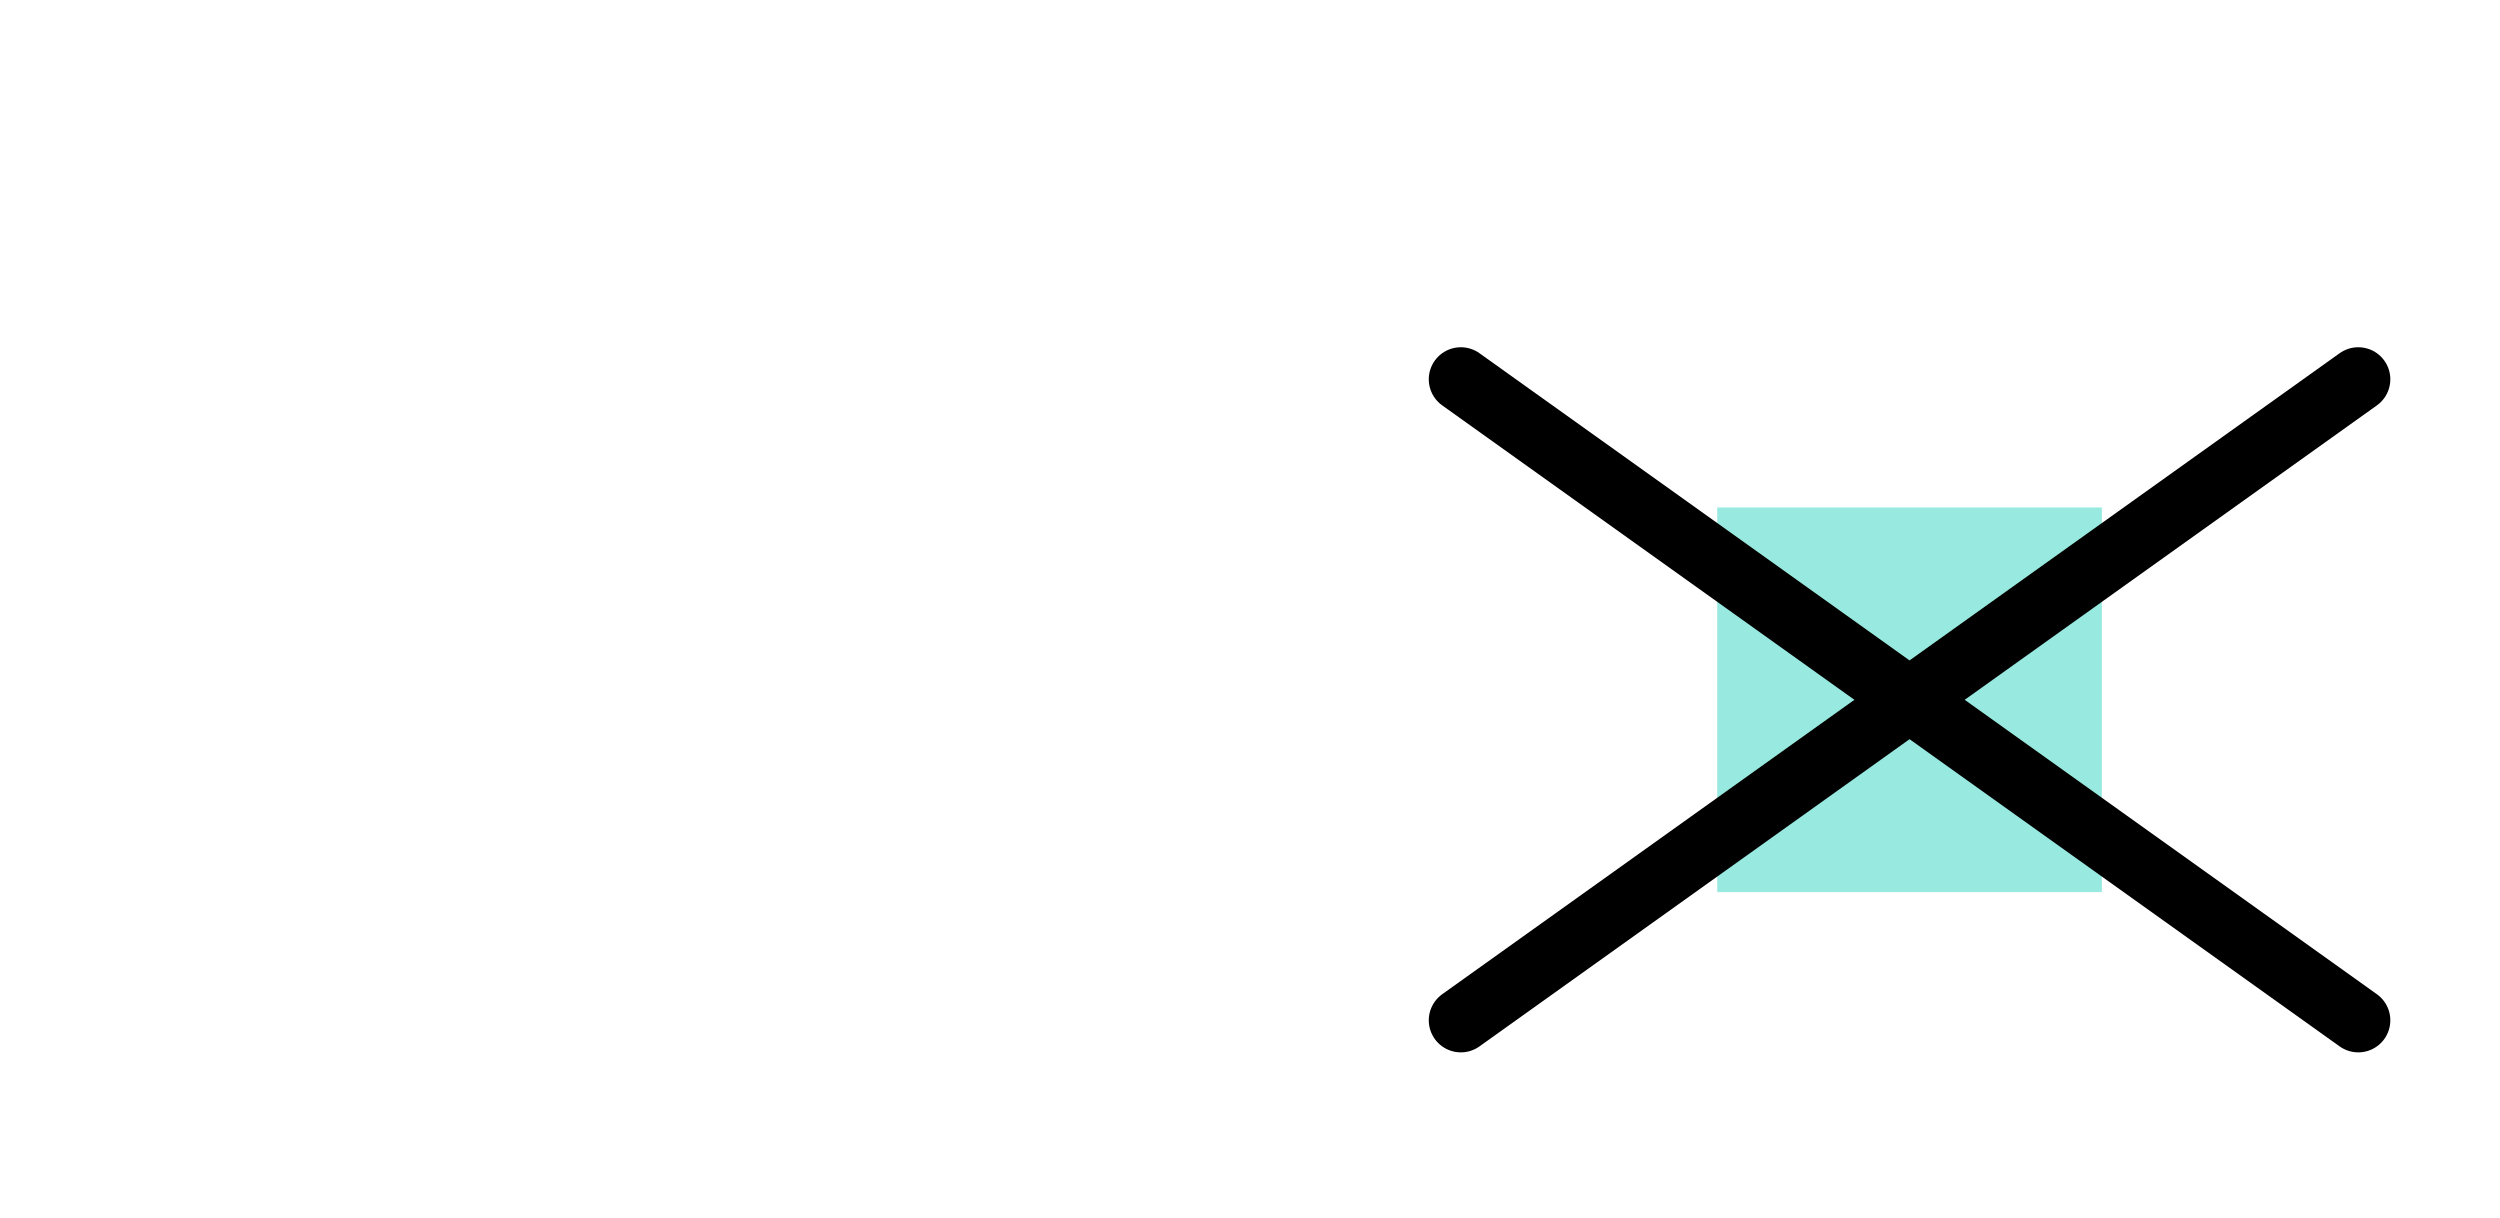
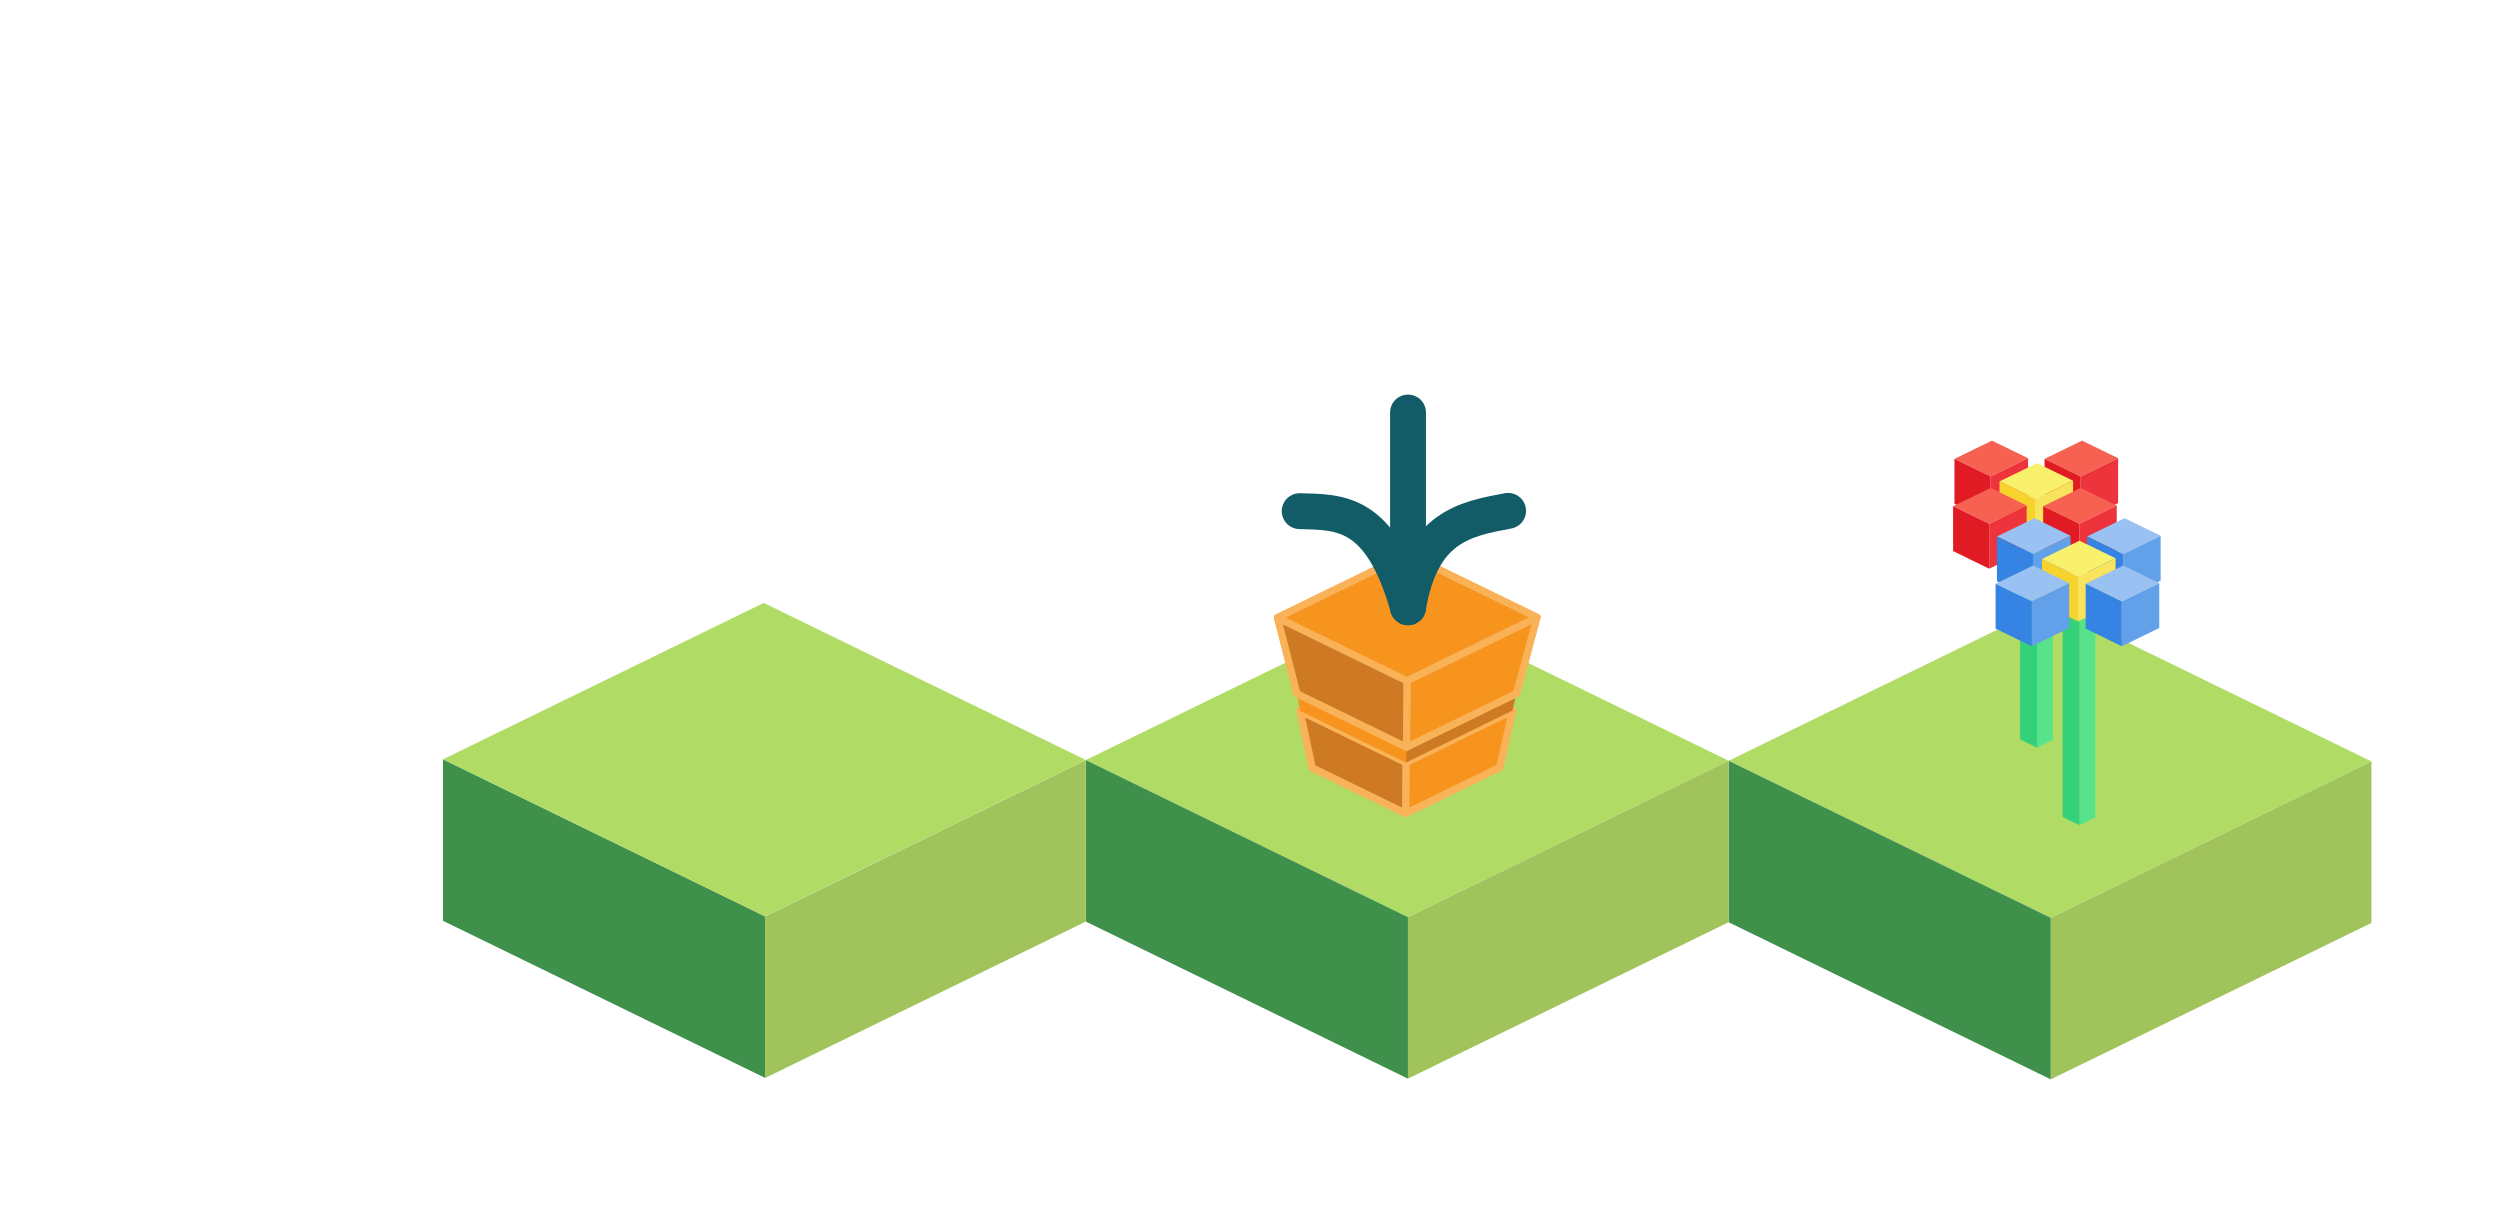
<svg xmlns="http://www.w3.org/2000/svg" width="51.594mm" height="25.135mm" viewBox="0 0 51.594 25.135" version="1.1" id="svg8">
  <defs id="defs2">
    </defs>
  <g id="layer1" transform="translate(169.9948,413.4115)">
-     <g id="g864" transform="translate(1.705207,1.798292)">
-       <g id="g3848" transform="translate(-266.1848,-416.6429)">
-         <g id="g1764" transform="translate(-6.071476)">
-           <rect style="fill:#98eae0;fill-opacity:1;stroke:none;stroke-width:1.323;stop-color:#000000" id="rect1756" width="7.938" height="7.938" x="135.996" y="11.906" />
+     <g id="g1142" transform="translate(4.605202,4.729508)">
+       <g id="g1116" transform="translate(-3.15)">
+         <g id="g1045" transform="translate(-23.29354,0.321949)">
+           <g id="g1715-9" transform="translate(-260.6108,-485.754)">
+             <path d="m 148.129,82.991 6.648,3.242 6.618,-3.228 -6.648,-3.242 z" style="fill:#b0dc66;fill-opacity:1;fill-rule:evenodd;stroke:none;stroke-width:1;stroke-linecap:round;stroke-linejoin:round" id="path1698-2" />
+             <path d="m 154.777,86.233 v 3.333 l 6.618,-3.228 v -3.333 z" style="fill:#a1c35b;fill-opacity:1;fill-rule:evenodd;stroke:none;stroke-width:1;stroke-linecap:round;stroke-linejoin:round" id="path1700-0" />
+             <path d="m 148.129,82.991 6.648,3.242 v 3.333 l -6.648,-3.242 z" style="fill:#3e904b;fill-opacity:1;fill-rule:evenodd;stroke:none;stroke-width:1;stroke-linecap:round;stroke-linejoin:round" id="path1702-2" />
+           </g>
+           <g id="g1225" transform="matrix(0.4063459,0,0,0.4063459,-172.2665,-414.4348)">
+             <g id="g1680" transform="matrix(0.216143,0,0,0.216143,133.3366,-9.838741)">
+               <g id="g1659" transform="translate(-14.55208,-6.61458)">
+                 <path d="m 150.812,133.615 v 48.335 l 3.727,-1.818 v -48.335 z" style="fill:#57e389;fill-opacity:1;fill-rule:evenodd;stroke:none;stroke-width:0.23;stroke-linecap:round;stroke-linejoin:round" id="path1645" />
+                 <path d="m 146.844,131.679 3.969,1.936 v 48.335 l -3.969,-1.936 z" style="fill:#33d17a;fill-opacity:1;fill-rule:evenodd;stroke:none;stroke-width:0.23;stroke-linecap:round;stroke-linejoin:round" id="path1647" />
+               </g>
+               <g id="g1588" transform="translate(1.001101,0.4961677)">
+                 <path id="path1176-5-0-7-3-9-68-5" style="font-variation-settings:normal;vector-effect:none;fill:#f66151;fill-opacity:1;fill-rule:evenodd;stroke:none;stroke-width:0.23;stroke-linecap:butt;stroke-linejoin:round;stroke-miterlimit:4;stroke-dasharray:none;stroke-dashoffset:0;stroke-opacity:1;stop-color:#000000" points="111.125,50.271 119.932,45.976 111.447,41.837 102.64,46.132 " transform="translate(13.22917,60.85417)" d="m 102.64,46.132 8.485,4.138 8.807,-4.295 -8.485,-4.138 z" />
+                 <path id="path1180-6-3-5-3-0-8-0" style="font-variation-settings:normal;vector-effect:none;fill:#ed333b;fill-opacity:1;fill-rule:evenodd;stroke:none;stroke-width:0.23;stroke-linecap:butt;stroke-linejoin:round;stroke-miterlimit:4;stroke-dasharray:none;stroke-dashoffset:0;stroke-opacity:1;stop-color:#000000" points="111.125,60.814 119.932,56.518 119.932,45.976 111.125,50.271 " transform="translate(13.22917,60.85417)" d="m 111.125,50.271 v 10.543 l 8.807,-4.295 v -10.543 z" />
+                 <path id="path1178-2-7-7-3-4-4-4" style="font-variation-settings:normal;vector-effect:none;fill:#e01b24;fill-opacity:1;fill-rule:evenodd;stroke:none;stroke-width:0.23;stroke-linecap:butt;stroke-linejoin:round;stroke-miterlimit:4;stroke-dasharray:none;stroke-dashoffset:0;stroke-opacity:1;stop-color:#000000" points="111.125,50.271 111.125,60.814 102.64,56.675 102.64,46.132 " transform="translate(13.22917,60.85417)" d="m 102.64,46.132 8.485,4.138 v 10.543 l -8.485,-4.138 z" />
+                 <path id="path1176-5-0-7-3-9-9-8" style="fill:#f66151;fill-opacity:1;fill-rule:evenodd;stroke:none;stroke-width:0.23;stroke-linecap:round;stroke-linejoin:round;stop-color:#000000" points="132.292,50.271 141.098,45.976 132.613,41.837 123.807,46.132 " transform="translate(13.22917,60.85417)" d="m 123.807,46.132 8.485,4.138 8.807,-4.295 -8.485,-4.138 z" />
+                 <path id="path1180-6-3-5-3-0-3-7" style="fill:#ed333b;fill-opacity:1;fill-rule:evenodd;stroke:none;stroke-width:0.23;stroke-linecap:round;stroke-linejoin:round;stop-color:#000000" points="132.292,60.814 141.098,56.518 141.098,45.976 132.292,50.271 " transform="translate(13.22917,60.85417)" d="m 132.292,50.271 v 10.543 l 8.807,-4.295 v -10.543 z" />
+                 <path id="path1178-2-7-7-3-4-6-1" style="fill:#e01b24;fill-opacity:1;fill-rule:evenodd;stroke:none;stroke-width:0.23;stroke-linecap:round;stroke-linejoin:round;stop-color:#000000" d="m 137.036,106.987 8.485,4.138 v 10.543 l -8.485,-4.138 z" />
+                 <path id="path1176-5-0-7-3-9-7-7" style="fill:#f9f06b;fill-opacity:1;fill-rule:evenodd;stroke:none;stroke-width:0.23;stroke-linecap:round;stroke-linejoin:round;stop-color:#000000" points="121.708,55.562 130.515,51.267 122.03,47.129 113.223,51.424 " transform="translate(13.22917,60.85417)" d="m 113.223,51.424 8.485,4.138 8.807,-4.295 -8.485,-4.138 z" />
+                 <path id="path1180-6-3-5-3-0-9-2" style="fill:#f8e45c;fill-opacity:1;fill-rule:evenodd;stroke:none;stroke-width:0.23;stroke-linecap:round;stroke-linejoin:round;stop-color:#000000" points="121.708,66.105 130.515,61.81 130.515,51.267 121.708,55.562 " transform="translate(13.22917,60.85417)" d="m 121.708,55.562 v 10.543 l 8.807,-4.295 v -10.543 z" />
+                 <path id="path1178-2-7-7-3-4-2-7" style="fill:#f6d32d;fill-opacity:1;fill-rule:evenodd;stroke:none;stroke-width:0.23;stroke-linecap:round;stroke-linejoin:round;stop-color:#000000" points="121.708,55.562 121.708,66.105 113.223,61.967 113.223,51.424 " transform="translate(13.22917,60.85417)" d="m 113.223,51.424 8.485,4.138 v 10.543 l -8.485,-4.138 z" />
+                 <path id="path1176-5-0-7-3-9-5-2" style="font-variation-settings:normal;vector-effect:none;fill:#f66151;fill-opacity:1;fill-rule:evenodd;stroke:none;stroke-width:0.23;stroke-linecap:butt;stroke-linejoin:round;stroke-miterlimit:4;stroke-dasharray:none;stroke-dashoffset:0;stroke-opacity:1;stop-color:#000000" points="131.97,61.391 140.777,57.095 132.292,52.957 123.485,57.252 " transform="translate(13.22917,60.85417)" d="m 123.485,57.252 8.485,4.138 8.807,-4.295 -8.485,-4.138 z" />
+                 <path id="path1180-6-3-5-3-0-0-2" style="font-variation-settings:normal;vector-effect:none;fill:#ed333b;fill-opacity:1;fill-rule:evenodd;stroke:none;stroke-width:0.23;stroke-linecap:butt;stroke-linejoin:round;stroke-miterlimit:4;stroke-dasharray:none;stroke-dashoffset:0;stroke-opacity:1;stop-color:#000000" points="131.97,71.934 140.777,67.638 140.777,57.095 131.97,61.391 " transform="translate(13.22917,60.85417)" d="m 131.97,61.391 v 10.543 l 8.807,-4.295 v -10.543 z" />
+                 <path id="path1178-2-7-7-3-4-3-6" style="font-variation-settings:normal;vector-effect:none;fill:#e01b24;fill-opacity:1;fill-rule:evenodd;stroke:none;stroke-width:0.23;stroke-linecap:butt;stroke-linejoin:round;stroke-miterlimit:4;stroke-dasharray:none;stroke-dashoffset:0;stroke-opacity:1;stop-color:#000000" points="131.97,61.391 131.97,71.934 123.485,67.795 123.485,57.252 " transform="translate(13.22917,60.85417)" d="m 123.485,57.252 8.485,4.138 v 10.543 l -8.485,-4.138 z" />
+                 <path id="path1176-5-0-7-3-9-6-1" style="font-variation-settings:normal;vector-effect:none;fill:#f66151;fill-opacity:1;fill-rule:evenodd;stroke:none;stroke-width:0.23;stroke-linecap:butt;stroke-linejoin:round;stroke-miterlimit:4;stroke-dasharray:none;stroke-dashoffset:0;stroke-opacity:1;stop-color:#000000" points="110.803,61.391 119.61,57.095 111.125,52.957 102.318,57.252 " transform="translate(13.22917,60.85417)" d="m 102.318,57.252 8.485,4.138 8.807,-4.295 -8.485,-4.138 z" />
+                 <path id="path1180-6-3-5-3-0-5-0" style="font-variation-settings:normal;vector-effect:none;fill:#ed333b;fill-opacity:1;fill-rule:evenodd;stroke:none;stroke-width:0.23;stroke-linecap:butt;stroke-linejoin:round;stroke-miterlimit:4;stroke-dasharray:none;stroke-dashoffset:0;stroke-opacity:1;stop-color:#000000" points="110.803,71.934 119.61,67.638 119.61,57.095 110.803,61.391 " transform="translate(13.22917,60.85417)" d="m 110.803,61.391 v 10.543 l 8.807,-4.295 v -10.543 z" />
+                 <path id="path1178-2-7-7-3-4-69-6" style="font-variation-settings:normal;vector-effect:none;fill:#e01b24;fill-opacity:1;fill-rule:evenodd;stroke:none;stroke-width:0.23;stroke-linecap:butt;stroke-linejoin:round;stroke-miterlimit:4;stroke-dasharray:none;stroke-dashoffset:0;stroke-opacity:1;stop-color:#000000" points="110.803,61.391 110.803,71.934 102.318,67.795 102.318,57.252 " transform="translate(13.22917,60.85417)" d="m 102.318,57.252 8.485,4.138 v 10.543 l -8.485,-4.138 z" />
+               </g>
+             </g>
+             <g id="g1680-3-1" transform="matrix(0.216143,0,0,0.216143,135.4956,-5.899092)">
+               <g id="g1659-6-8" transform="translate(-14.55208,-6.61458)">
+                 <path d="m 150.812,133.615 v 48.335 l 3.727,-1.818 v -48.335 z" style="fill:#57e389;fill-opacity:1;fill-rule:evenodd;stroke:none;stroke-width:0.23;stroke-linecap:round;stroke-linejoin:round" id="path1645-7-7" />
+                 <path d="m 146.844,131.679 3.969,1.936 v 48.335 l -3.969,-1.936 z" style="fill:#33d17a;fill-opacity:1;fill-rule:evenodd;stroke:none;stroke-width:0.23;stroke-linecap:round;stroke-linejoin:round" id="path1647-5-9" />
+               </g>
+               <g id="g1588-3-2" transform="translate(1.001101,0.4961677)">
+                 <path id="path1176-5-0-7-3-9-68-5-5-0" style="font-variation-settings:normal;vector-effect:none;fill:#99c1f1;fill-opacity:1;fill-rule:evenodd;stroke:none;stroke-width:0.23;stroke-linecap:butt;stroke-linejoin:round;stroke-miterlimit:4;stroke-dasharray:none;stroke-dashoffset:0;stroke-opacity:1;stop-color:#000000" points="119.932,45.976 111.447,41.837 102.64,46.132 111.125,50.271 " transform="translate(13.22917,60.85417)" d="m 111.125,50.271 8.807,-4.295 -8.485,-4.138 -8.807,4.295 z" />
+                 <path id="path1180-6-3-5-3-0-8-0-6-2" style="font-variation-settings:normal;vector-effect:none;fill:#62a0ea;fill-opacity:1;fill-rule:evenodd;stroke:none;stroke-width:0.23;stroke-linecap:butt;stroke-linejoin:round;stroke-miterlimit:4;stroke-dasharray:none;stroke-dashoffset:0;stroke-opacity:1;stop-color:#000000" points="119.932,56.518 119.932,45.976 111.125,50.271 111.125,60.814 " transform="translate(13.22917,60.85417)" d="m 111.125,60.814 8.807,-4.295 v -10.543 l -8.807,4.295 z" />
+                 <path id="path1178-2-7-7-3-4-4-4-2-3" style="font-variation-settings:normal;vector-effect:none;fill:#3584e4;fill-opacity:1;fill-rule:evenodd;stroke:none;stroke-width:0.23;stroke-linecap:butt;stroke-linejoin:round;stroke-miterlimit:4;stroke-dasharray:none;stroke-dashoffset:0;stroke-opacity:1;stop-color:#000000" points="111.125,60.814 102.64,56.675 102.64,46.132 111.125,50.271 " transform="translate(13.22917,60.85417)" d="m 111.125,50.271 v 10.543 l -8.485,-4.138 V 46.132 Z" />
+                 <path id="path1176-5-0-7-3-9-9-8-9-7" style="fill:#99c1f1;fill-opacity:1;fill-rule:evenodd;stroke:none;stroke-width:0.23;stroke-linecap:round;stroke-linejoin:round;stop-color:#000000" points="141.098,45.976 132.613,41.837 123.807,46.132 132.292,50.271 " transform="translate(13.22917,60.85417)" d="m 132.292,50.271 8.807,-4.295 -8.485,-4.138 -8.807,4.295 z" />
+                 <path id="path1180-6-3-5-3-0-3-7-1-5" style="fill:#62a0ea;fill-opacity:1;fill-rule:evenodd;stroke:none;stroke-width:0.23;stroke-linecap:round;stroke-linejoin:round;stop-color:#000000" points="141.098,56.518 141.098,45.976 132.292,50.271 132.292,60.814 " transform="translate(13.22917,60.85417)" d="m 132.292,60.814 8.807,-4.295 v -10.543 l -8.807,4.295 z" />
+                 <path id="path1178-2-7-7-3-4-6-1-2-9" style="fill:#3584e4;fill-opacity:1;fill-rule:evenodd;stroke:none;stroke-width:0.23;stroke-linecap:round;stroke-linejoin:round;stop-color:#000000" d="m 137.036,106.987 8.485,4.138 v 10.543 l -8.485,-4.138 z" />
+                 <path id="path1176-5-0-7-3-9-7-7-7-2" style="fill:#f9f06b;fill-opacity:1;fill-rule:evenodd;stroke:none;stroke-width:0.23;stroke-linecap:round;stroke-linejoin:round;stop-color:#000000" points="130.515,51.267 122.03,47.129 113.223,51.424 121.708,55.562 " transform="translate(13.22917,60.85417)" d="m 121.708,55.562 8.807,-4.295 -8.485,-4.138 -8.807,4.295 z" />
+                 <path id="path1180-6-3-5-3-0-9-2-0-2" style="fill:#f8e45c;fill-opacity:1;fill-rule:evenodd;stroke:none;stroke-width:0.23;stroke-linecap:round;stroke-linejoin:round;stop-color:#000000" points="130.515,61.81 130.515,51.267 121.708,55.562 121.708,66.105 " transform="translate(13.22917,60.85417)" d="m 121.708,66.105 8.807,-4.295 v -10.543 l -8.807,4.295 z" />
+                 <path id="path1178-2-7-7-3-4-2-7-9-8" style="fill:#f6d32d;fill-opacity:1;fill-rule:evenodd;stroke:none;stroke-width:0.23;stroke-linecap:round;stroke-linejoin:round;stop-color:#000000" points="121.708,66.105 113.223,61.967 113.223,51.424 121.708,55.562 " transform="translate(13.22917,60.85417)" d="m 121.708,55.562 v 10.543 l -8.485,-4.138 V 51.424 Z" />
+                 <path id="path1176-5-0-7-3-9-5-2-3-9" style="font-variation-settings:normal;vector-effect:none;fill:#99c1f1;fill-opacity:1;fill-rule:evenodd;stroke:none;stroke-width:0.23;stroke-linecap:butt;stroke-linejoin:round;stroke-miterlimit:4;stroke-dasharray:none;stroke-dashoffset:0;stroke-opacity:1;stop-color:#000000" points="140.777,57.095 132.292,52.957 123.485,57.252 131.97,61.391 " transform="translate(13.22917,60.85417)" d="m 131.97,61.391 8.807,-4.295 -8.485,-4.138 -8.807,4.295 z" />
+                 <path id="path1180-6-3-5-3-0-0-2-6-7" style="font-variation-settings:normal;vector-effect:none;fill:#62a0ea;fill-opacity:1;fill-rule:evenodd;stroke:none;stroke-width:0.23;stroke-linecap:butt;stroke-linejoin:round;stroke-miterlimit:4;stroke-dasharray:none;stroke-dashoffset:0;stroke-opacity:1;stop-color:#000000" points="140.777,67.638 140.777,57.095 131.97,61.391 131.97,71.934 " transform="translate(13.22917,60.85417)" d="m 131.97,71.934 8.807,-4.295 v -10.543 l -8.807,4.295 z" />
+                 <path id="path1178-2-7-7-3-4-3-6-0-3" style="font-variation-settings:normal;vector-effect:none;fill:#3584e4;fill-opacity:1;fill-rule:evenodd;stroke:none;stroke-width:0.23;stroke-linecap:butt;stroke-linejoin:round;stroke-miterlimit:4;stroke-dasharray:none;stroke-dashoffset:0;stroke-opacity:1;stop-color:#000000" points="131.97,71.934 123.485,67.795 123.485,57.252 131.97,61.391 " transform="translate(13.22917,60.85417)" d="m 131.97,61.391 v 10.543 l -8.485,-4.138 v -10.543 z" />
+                 <path id="path1176-5-0-7-3-9-6-1-6-6" style="font-variation-settings:normal;vector-effect:none;fill:#99c1f1;fill-opacity:1;fill-rule:evenodd;stroke:none;stroke-width:0.23;stroke-linecap:butt;stroke-linejoin:round;stroke-miterlimit:4;stroke-dasharray:none;stroke-dashoffset:0;stroke-opacity:1;stop-color:#000000" points="119.61,57.095 111.125,52.957 102.318,57.252 110.803,61.391 " transform="translate(13.22917,60.85417)" d="m 110.803,61.391 8.807,-4.295 -8.485,-4.138 -8.807,4.295 z" />
+                 <path id="path1180-6-3-5-3-0-5-0-2-1" style="font-variation-settings:normal;vector-effect:none;fill:#62a0ea;fill-opacity:1;fill-rule:evenodd;stroke:none;stroke-width:0.23;stroke-linecap:butt;stroke-linejoin:round;stroke-miterlimit:4;stroke-dasharray:none;stroke-dashoffset:0;stroke-opacity:1;stop-color:#000000" points="119.61,67.638 119.61,57.095 110.803,61.391 110.803,71.934 " transform="translate(13.22917,60.85417)" d="m 110.803,71.934 8.807,-4.295 v -10.543 l -8.807,4.295 z" />
+                 <path id="path1178-2-7-7-3-4-69-6-6-2" style="font-variation-settings:normal;vector-effect:none;fill:#3584e4;fill-opacity:1;fill-rule:evenodd;stroke:none;stroke-width:0.23;stroke-linecap:butt;stroke-linejoin:round;stroke-miterlimit:4;stroke-dasharray:none;stroke-dashoffset:0;stroke-opacity:1;stop-color:#000000" points="110.803,71.934 102.318,67.795 102.318,57.252 110.803,61.391 " transform="translate(13.22917,60.85417)" d="m 110.803,61.391 v 10.543 l -8.485,-4.138 v -10.543 z" />
+               </g>
+             </g>
+           </g>
        </g>
      </g>
-       <path id="path1290" style="font-variation-settings:normal;vector-effect:none;fill:#57e389;fill-opacity:1;stroke:#000000;stroke-width:1.323;stroke-linecap:round;stroke-linejoin:round;stroke-miterlimit:4;stroke-dasharray:none;stroke-dashoffset:0;stroke-opacity:1;stop-color:#000000" d="m -123.031,-394.153 -18.521,-13.229 m 18.521,0 -18.521,13.229" />
    </g>
+     <g id="g1715-9-7" transform="translate(-295.7155,-480.717)">
+       <path d="m 148.129,82.991 6.648,3.242 6.618,-3.228 -6.648,-3.242 z" style="fill:#b0dc66;fill-opacity:1;fill-rule:evenodd;stroke:none;stroke-width:1;stroke-linecap:round;stroke-linejoin:round" id="path1698-2-4" />
+       <path d="m 154.777,86.233 v 3.333 l 6.618,-3.228 v -3.333 z" style="fill:#a1c35b;fill-opacity:1;fill-rule:evenodd;stroke:none;stroke-width:1;stroke-linecap:round;stroke-linejoin:round" id="path1700-0-4" />
+       <path d="m 148.129,82.991 6.648,3.242 v 3.333 l -6.648,-3.242 z" style="fill:#3e904b;fill-opacity:1;fill-rule:evenodd;stroke:none;stroke-width:1;stroke-linecap:round;stroke-linejoin:round" id="path1702-2-3" />
+     </g>
+     <g id="g3356-0" transform="matrix(0.2180111,0,0,0.2180111,-142.5503,-383.3492)">
+       <path d="m -1.661,-65.213 8.898,-4.34 0.038,-5.961 -10.089,4.921 z" style="fill:#3e9150;fill-opacity:1;fill-rule:evenodd;stroke:#fab259;stroke-width:0.676;stroke-linecap:round;stroke-linejoin:round;stroke-miterlimit:4;stroke-dasharray:none;stroke-opacity:1" id="path3212-7" />
+       <path d="m 7.237,-69.553 0.038,-5.961 10.018,4.886 -1.22,5.385 z" style="fill:#b0dc66;fill-opacity:1;fill-rule:evenodd;stroke:#fab259;stroke-width:0.676;stroke-linecap:round;stroke-linejoin:round;stroke-miterlimit:4;stroke-dasharray:none;stroke-opacity:1" id="path3214-8" />
+       <path d="m -1.661,-65.213 8.898,-4.34 8.836,4.31 -8.898,4.34 z" style="fill:#dadf55;fill-opacity:1;fill-rule:evenodd;stroke:#fab259;stroke-width:0.676;stroke-linecap:round;stroke-linejoin:round;stroke-miterlimit:4;stroke-dasharray:none;stroke-opacity:1" id="path3216-6" />
+       <path d="m 7.175,-60.904 8.898,-4.34 1.22,-5.385 -10.089,4.921 z" style="fill:#f7941d;fill-opacity:1;fill-rule:evenodd;stroke:#fab259;stroke-width:0.676;stroke-linecap:round;stroke-linejoin:round;stroke-miterlimit:4;stroke-dasharray:none;stroke-opacity:1" id="path3218-8" />
+       <path d="m -1.661,-65.213 -1.153,-5.38 10.018,4.886 -0.03,4.804 z" style="fill:#ce7923;fill-opacity:1;fill-rule:evenodd;stroke:#fab259;stroke-width:0.676;stroke-linecap:round;stroke-linejoin:round;stroke-miterlimit:4;stroke-dasharray:none;stroke-opacity:1" id="path3220-8" />
+       <path d="m -2.813,-70.594 10.089,-4.921 10.018,4.886 -10.089,4.921 z" style="fill:#f7941d;fill-opacity:1;fill-rule:evenodd;stroke:#fab259;stroke-width:0.676;stroke-linecap:round;stroke-linejoin:round;stroke-miterlimit:4;stroke-dasharray:none;stroke-opacity:1" id="path3222-4" />
+       <path style="fill:#ce7923;fill-opacity:1;stroke:none;stroke-width:0.034px;stroke-linecap:butt;stroke-linejoin:miter;stroke-opacity:1" d="m 7.256,-67.169 -0.051,1.461 10.089,-4.921 0.371,-1.617 z" id="path8199-2-3" />
+       <path style="fill:#f7941d;fill-opacity:1;stroke:none;stroke-width:0.034px;stroke-linecap:butt;stroke-linejoin:miter;stroke-opacity:1" d="m 7.205,-65.708 0.051,-1.461 -10.362,-5.054 0.293,1.629 10.018,4.886" id="path8201-6-1" />
+       <path d="m -3.106,-72.223 10.409,-5.077 0.052,-8.131 -12.308,6.003 z" style="fill:#3e9150;fill-opacity:1;fill-rule:evenodd;stroke:#fab259;stroke-width:0.676;stroke-linecap:round;stroke-linejoin:round;stroke-miterlimit:4;stroke-dasharray:none;stroke-opacity:1" id="path3232-4" />
+       <path d="m 7.303,-77.299 0.052,-8.131 12.253,5.976 -1.943,7.208 z" style="fill:#b0dc66;fill-opacity:1;fill-rule:evenodd;stroke:#fab259;stroke-width:0.676;stroke-linecap:round;stroke-linejoin:round;stroke-miterlimit:4;stroke-dasharray:none;stroke-opacity:1" id="path3234-9" />
+       <path d="m -3.106,-72.223 10.409,-5.077 10.362,5.054 -10.409,5.077 z" style="fill:#dadf55;fill-opacity:1;fill-rule:evenodd;stroke:#fab259;stroke-width:0.676;stroke-linecap:round;stroke-linejoin:round;stroke-miterlimit:4;stroke-dasharray:none;stroke-opacity:1" id="path3236-2" />
+       <path d="m 7.256,-67.169 10.409,-5.077 1.943,-7.208 -12.308,6.003 z" style="fill:#f7941d;fill-opacity:1;fill-rule:evenodd;stroke:#fab259;stroke-width:0.676;stroke-linecap:round;stroke-linejoin:round;stroke-miterlimit:4;stroke-dasharray:none;stroke-opacity:1" id="path3238-0" />
+       <path d="m -3.106,-72.223 -1.848,-7.204 12.253,5.976 -0.043,6.282 z" style="fill:#ce7923;fill-opacity:1;fill-rule:evenodd;stroke:#fab259;stroke-width:0.676;stroke-linecap:round;stroke-linejoin:round;stroke-miterlimit:4;stroke-dasharray:none;stroke-opacity:1" id="path3240-6" />
+       <path d="m -4.954,-79.427 12.308,-6.003 12.253,5.976 -12.308,6.003 z" style="fill:#f7941d;fill-opacity:1;fill-rule:evenodd;stroke:#fab259;stroke-width:0.676;stroke-linecap:round;stroke-linejoin:round;stroke-miterlimit:4;stroke-dasharray:none;stroke-opacity:1" id="path3242-8" />
+       <path style="fill:none;stroke:#125c68;stroke-width:3.397;stroke-linecap:round;stroke-linejoin:round;stroke-miterlimit:4;stroke-dasharray:none;stroke-opacity:1" d="M 7.402,-98.843 V -80.414" id="path8697-1-9" />
+       <path style="fill:none;stroke:#125c68;stroke-width:3.397;stroke-linecap:round;stroke-linejoin:round;stroke-miterlimit:4;stroke-dasharray:none;stroke-opacity:1" d="m 16.876,-89.535 c -4.076,0.767 -8.17,1.49 -9.474,9.121" id="path8699-8-2" />
+       <path style="fill:none;stroke:#125c68;stroke-width:3.397;stroke-linecap:round;stroke-linejoin:round;stroke-miterlimit:4;stroke-dasharray:none;stroke-opacity:1" d="m -2.853,-89.506 c 3.793,0.11 7.628,-0.111 10.255,9.092" id="path8701-7-6" />
+     </g>
+     <text xml:space="preserve" style="font-size:10.583px;line-height:1.25;font-family:sans-serif;text-align:center;word-spacing:0px;text-anchor:middle;fill:#000000;stroke-width:0.265" x="-164.812" y="-393.194" id="text839-6-7-6">
+       <tspan id="tspan837-7-0-7" x="-164.812" y="-393.194" style="font-style:normal;font-variant:normal;font-weight:bold;font-stretch:normal;font-family:sans-serif;-inkscape-font-specification:'sans-serif Bold';text-align:center;text-anchor:middle;fill:#000000;stroke-width:0.265">:</tspan>
+     </text>
+     <g id="g3">
+       <path d="m -154.204,-394.498 v 3.333 l 6.618,-3.228 v -3.333 z" style="fill:#a1c35b;fill-opacity:1;fill-rule:evenodd;stroke:none;stroke-width:1;stroke-linecap:round;stroke-linejoin:round" id="path1700-3" />
+       <path d="m -160.852,-397.741 6.648,3.242 v 3.333 l -6.648,-3.242 z" style="fill:#3e904b;fill-opacity:1;fill-rule:evenodd;stroke:none;stroke-width:1;stroke-linecap:round;stroke-linejoin:round" id="path1702-5" />
+     </g>
+     <path d="m -160.852,-397.741 6.648,3.242 6.618,-3.228 -6.648,-3.242 z" style="fill:#b0dc66;fill-opacity:1;fill-rule:evenodd;stroke:none;stroke-width:1;stroke-linecap:round;stroke-linejoin:round" id="path1698-2-4-3" />
  </g>
</svg>
